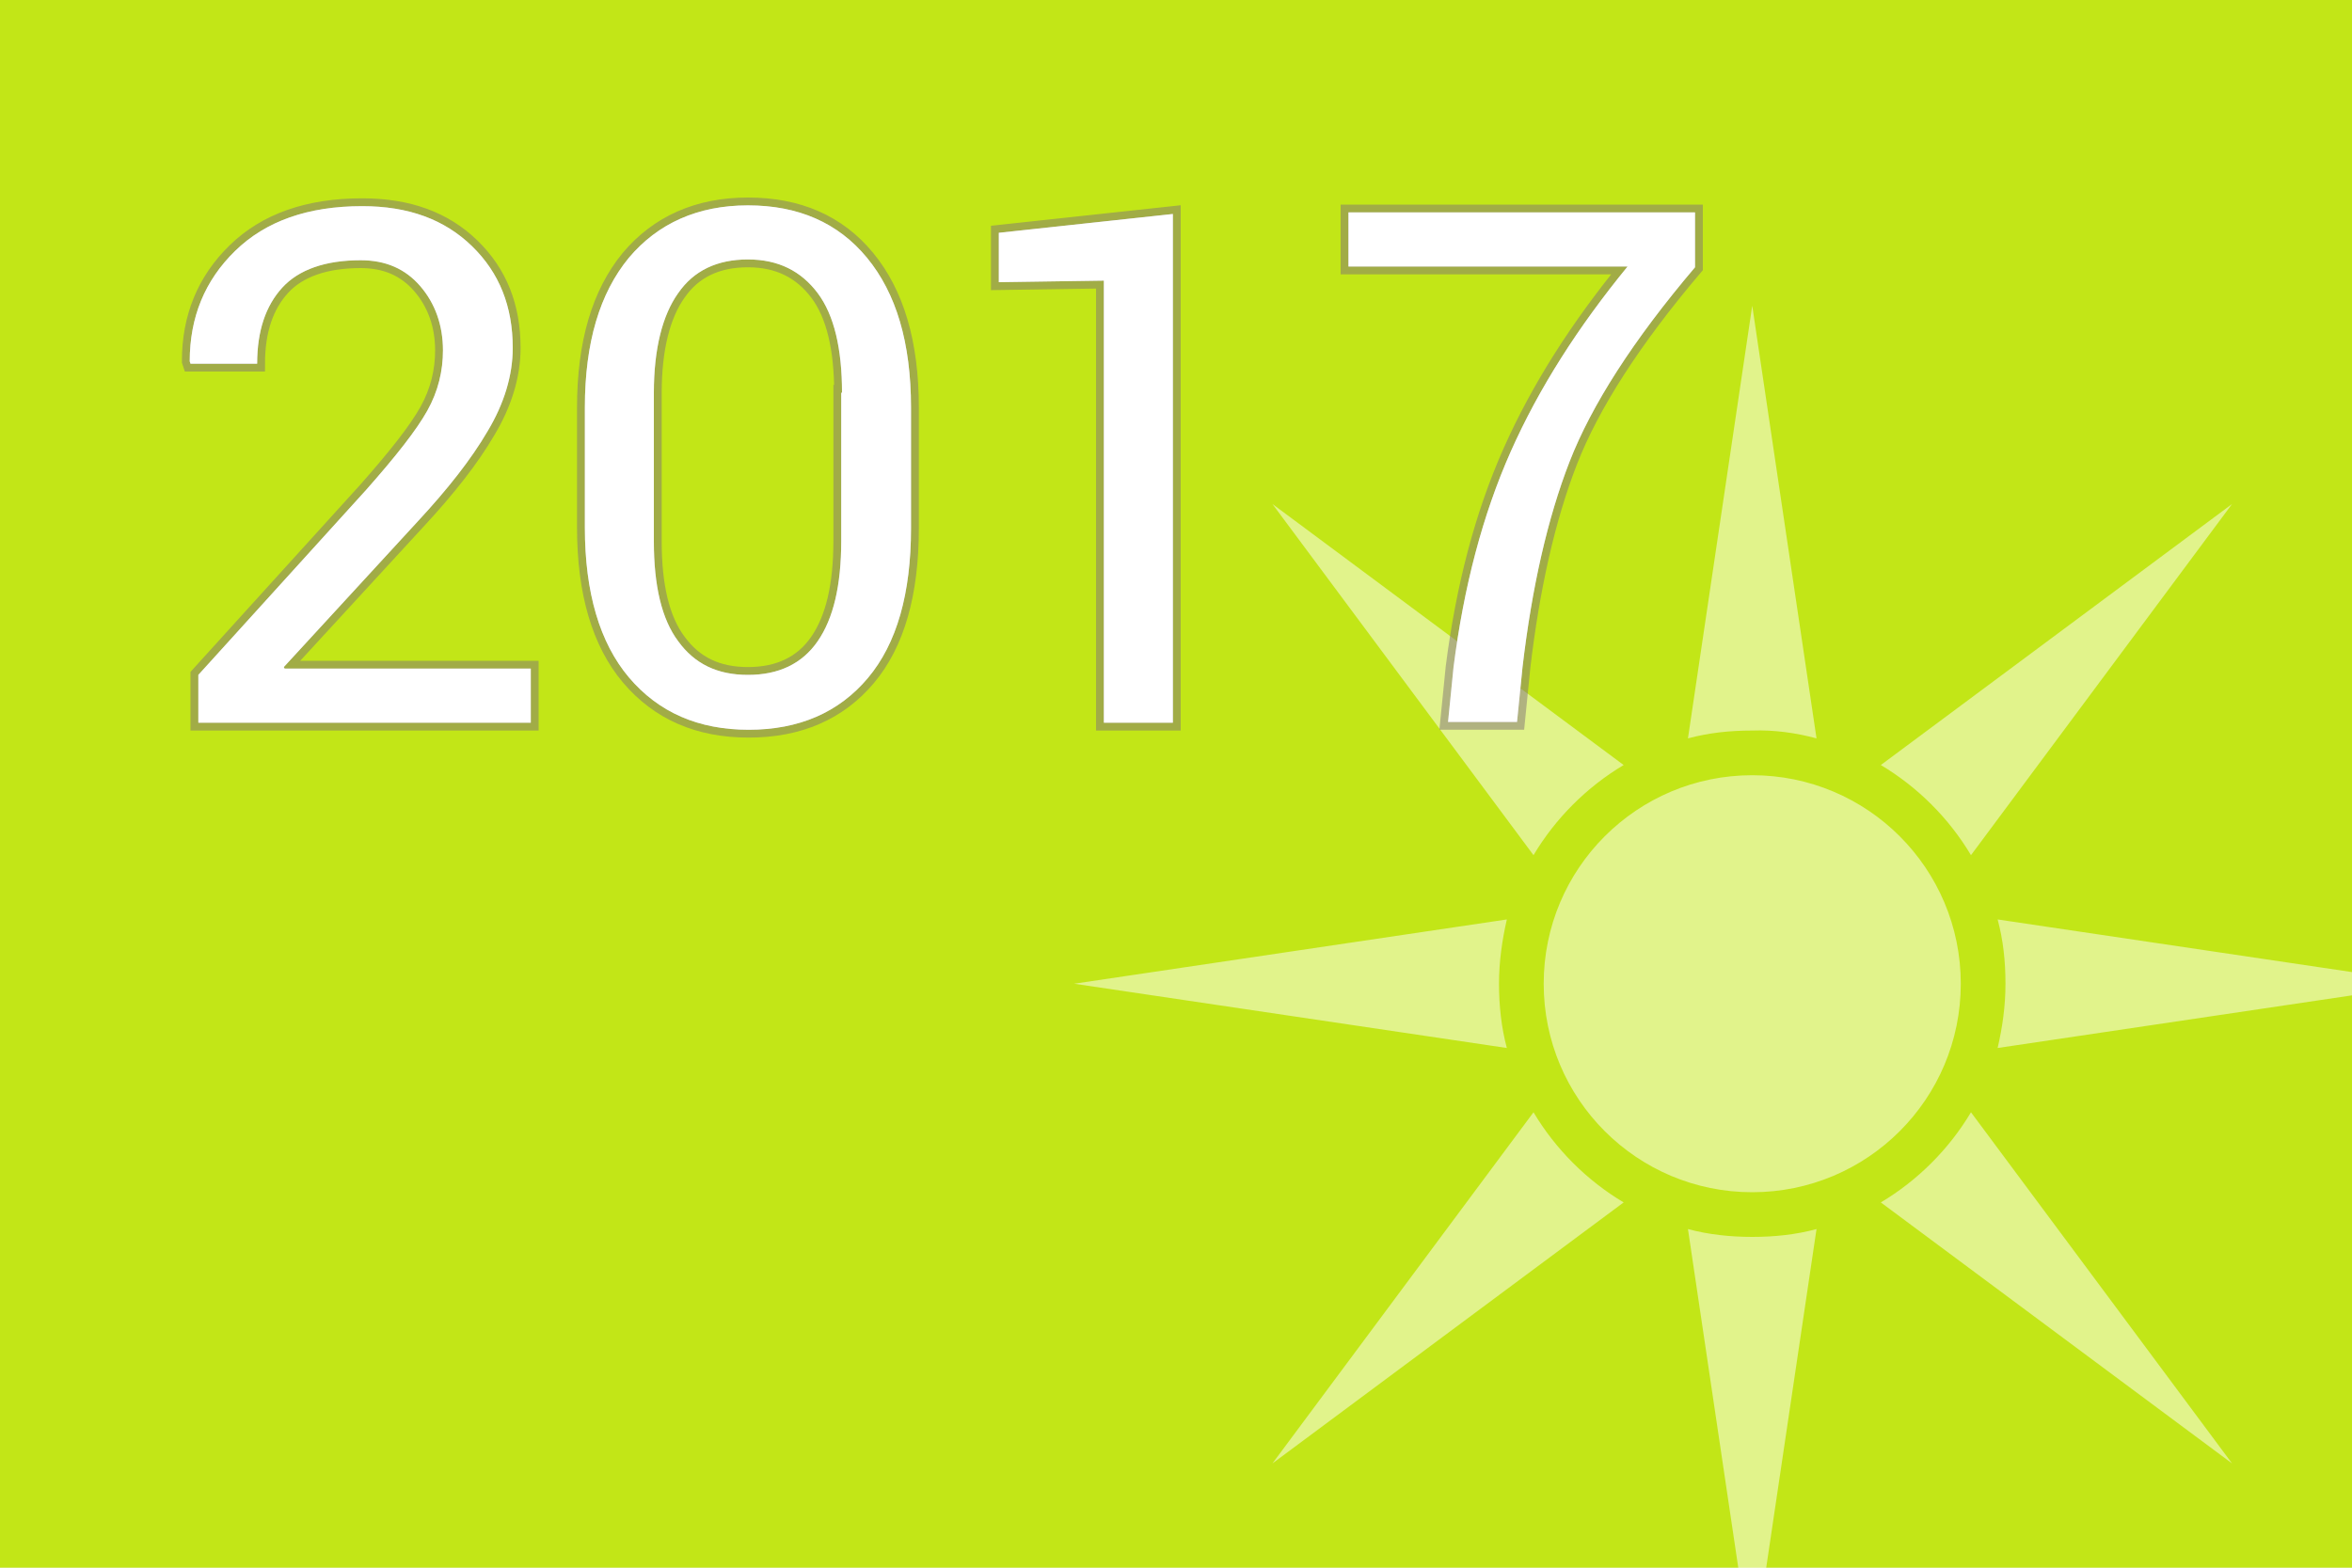
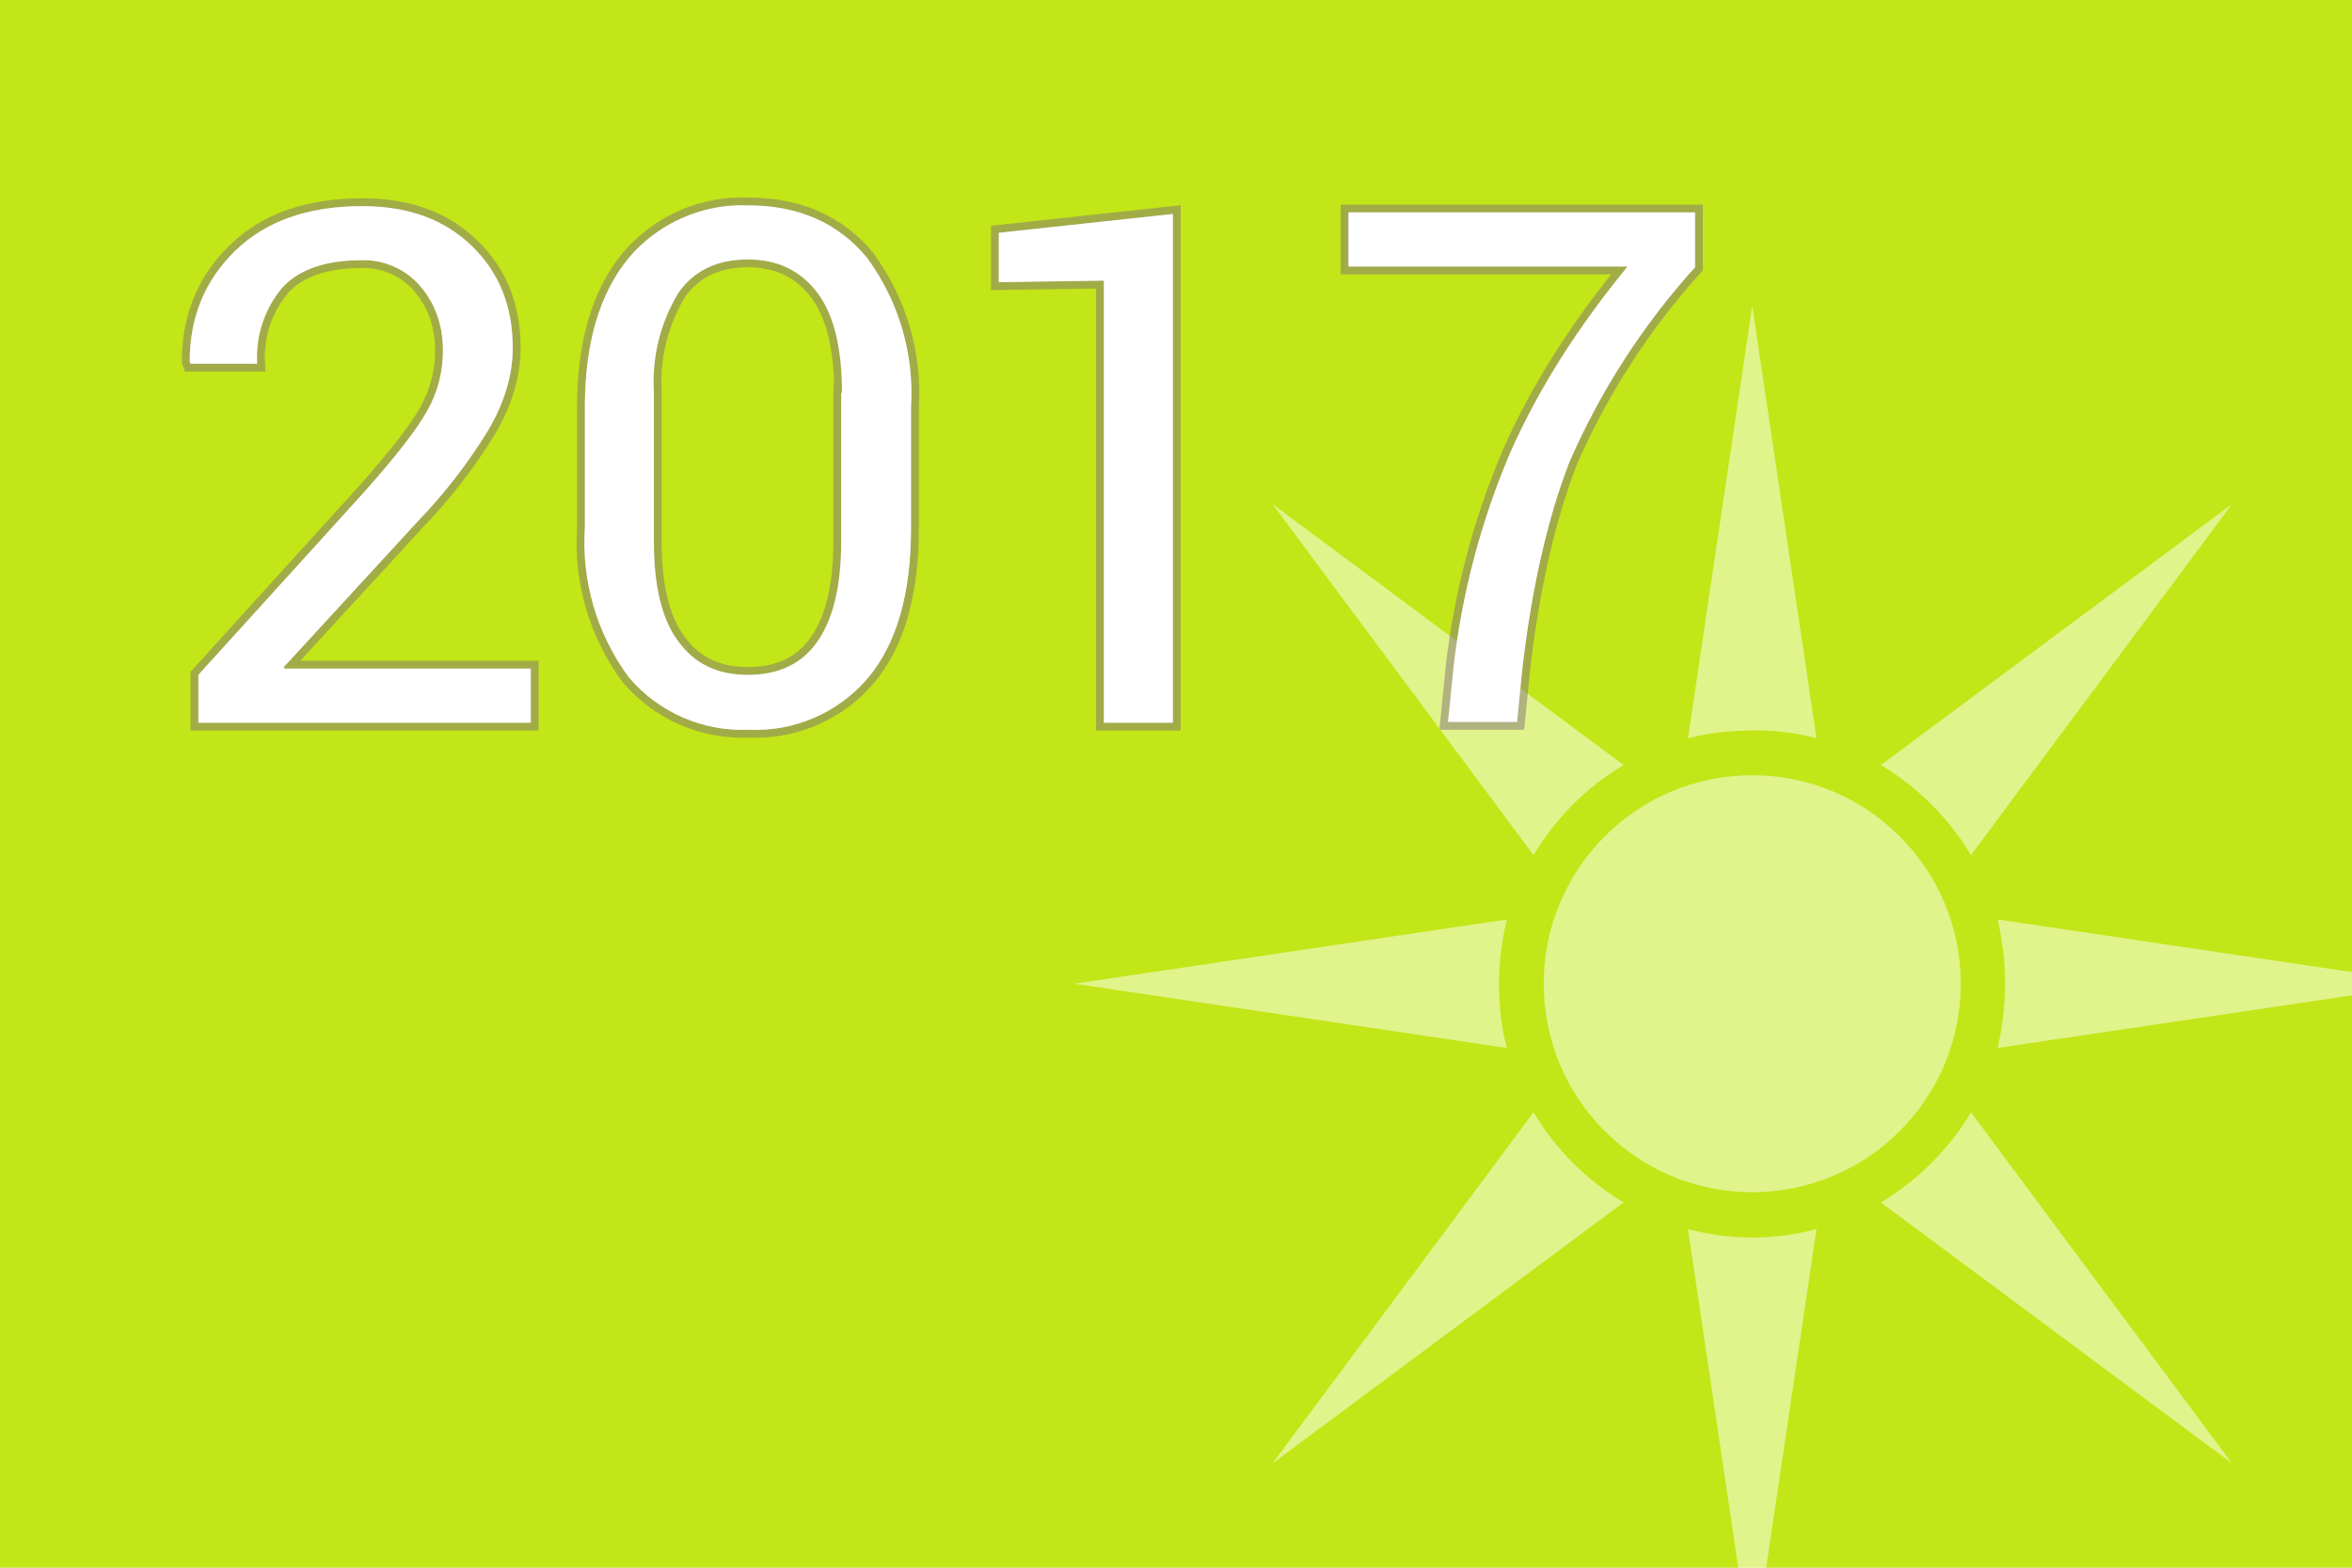
<svg xmlns="http://www.w3.org/2000/svg" width="300" height="200">
  <path fill-rule="evenodd" clip-rule="evenodd" fill="#C2E617" d="M0 0h300v200H0z" />
-   <path fill-rule="evenodd" clip-rule="evenodd" fill="#FFF" d="M231.7 94.2L223.5 39l-8.2 55.2c2.6-.7 5.3-1 8.2-1 2.8-.1 5.6.3 8.2 1zm19.7 14.9l33.3-44.8-44.8 33.3c4.7 2.8 8.7 6.8 11.5 11.5zm-44.3-11.5l-44.8-33.3 33.3 44.8c2.8-4.7 6.8-8.7 11.5-11.5zM310 125.5l-55.2-8.2c.7 2.6 1 5.3 1 8.2s-.4 5.6-1 8.2l55.2-8.2zm-86.5-26.6c-14.7 0-26.6 11.9-26.6 26.6s11.9 26.6 26.6 26.6 26.6-11.9 26.6-26.6-11.9-26.6-26.6-26.6zm-32.3 26.6c0-2.8.4-5.6 1-8.2l-55.2 8.2 55.2 8.2c-.7-2.6-1-5.4-1-8.2zm48.7 27.9l44.8 33.3-33.3-44.8c-2.8 4.7-6.8 8.7-11.5 11.5zm-24.6 3.4l8.2 55.2 8.2-55.2c-2.6.7-5.3 1-8.2 1-2.8 0-5.6-.3-8.2-1zm-19.7-14.9l-33.3 44.8 44.8-33.3c-4.7-2.8-8.7-6.8-11.5-11.5z" opacity=".502" />
-   <path d="M67.7 92.2H25.3v-6.1l21.4-23.6c3.8-4.3 6.4-7.6 7.8-10.1 1.4-2.5 2-5.1 2-7.7 0-3.2-1-6-2.9-8.2-1.9-2.2-4.4-3.3-7.6-3.3-4.5 0-7.9 1.2-10 3.5-2.1 2.3-3.2 5.5-3.2 9.7h-8.5l-.1-.3c0-5.6 1.9-10.3 5.8-14.1 3.9-3.8 9.3-5.7 16.2-5.7 5.9 0 10.5 1.7 14 5.1 3.5 3.4 5.2 7.7 5.2 13 0 3.5-1.1 7.1-3.2 10.6-2.1 3.6-5.1 7.4-8.9 11.5L36.2 85.1l.1.2h31.4v6.9zm48.5-24.8c0 8.3-1.8 14.7-5.5 19.1-3.7 4.4-8.8 6.6-15.2 6.6-6.4 0-11.5-2.2-15.3-6.7-3.7-4.4-5.6-10.8-5.6-19.1V52c0-8.3 1.9-14.6 5.6-19.1 3.7-4.4 8.8-6.7 15.2-6.7 6.4 0 11.5 2.2 15.2 6.7 3.7 4.5 5.6 10.8 5.6 19.1v15.4zm-8.8-17.3c0-5.6-1-9.9-3.1-12.7-2.1-2.8-5-4.3-8.9-4.3s-6.9 1.4-8.9 4.3c-2 2.8-3.1 7.1-3.1 12.7v19c0 5.6 1 9.9 3.1 12.7 2.1 2.9 5 4.3 8.9 4.3s6.9-1.4 8.9-4.3 3-7.1 3-12.8V50.1zm42.2 42.1h-8.8V35.8l-13.4.2v-6.3l22.2-2.4v64.9zm66.6-58.1c-7.9 9.3-13.2 17.6-16 24.8-2.8 7.2-4.8 16-6 26.2l-.7 7h-8.8l.7-7c1.3-10.2 3.7-19.4 7.3-27.5 3.6-8.1 8.6-15.9 14.9-23.6H172v-6.9h44.2v7z" fill="#FFF" />
-   <path d="M67.7 92.2H25.3v-6.1l21.4-23.6c3.8-4.3 6.4-7.6 7.8-10.1 1.4-2.5 2-5.1 2-7.7 0-3.2-1-6-2.9-8.2-1.9-2.2-4.4-3.3-7.6-3.3-4.5 0-7.9 1.2-10 3.5-2.1 2.3-3.2 5.5-3.2 9.7h-8.5l-.1-.3c0-5.6 1.9-10.3 5.8-14.1 3.9-3.8 9.3-5.7 16.2-5.7 5.9 0 10.5 1.7 14 5.1 3.5 3.4 5.2 7.7 5.2 13 0 3.5-1.1 7.1-3.2 10.6-2.1 3.6-5.1 7.4-8.9 11.5L36.2 85.1l.1.2h31.4v6.9zm48.5-24.8c0 8.3-1.8 14.7-5.5 19.1-3.7 4.4-8.8 6.6-15.2 6.6-6.4 0-11.5-2.2-15.3-6.7-3.7-4.4-5.6-10.8-5.6-19.1V52c0-8.3 1.9-14.6 5.6-19.1 3.7-4.4 8.8-6.7 15.2-6.7 6.4 0 11.5 2.2 15.2 6.7 3.7 4.5 5.6 10.8 5.6 19.1v15.4zm-8.8-17.3c0-5.6-1-9.9-3.1-12.7-2.1-2.8-5-4.3-8.9-4.3s-6.9 1.4-8.9 4.3c-2 2.8-3.1 7.1-3.1 12.7v19c0 5.6 1 9.9 3.1 12.7 2.1 2.9 5 4.3 8.9 4.3s6.9-1.4 8.9-4.3 3-7.1 3-12.8V50.1zm42.2 42.1h-8.8V35.8l-13.4.2v-6.3l22.2-2.4v64.9zm66.6-58.1c-7.9 9.3-13.2 17.6-16 24.8-2.8 7.2-4.8 16-6 26.2l-.7 7h-8.8l.7-7c1.3-10.2 3.7-19.4 7.3-27.5 3.6-8.1 8.6-15.9 14.9-23.6H172v-6.9h44.2v7z" opacity=".5" fill="none" stroke="#807175" stroke-width="2" />
-   <path d="M67.7 92.2H25.3v-6.1l21.4-23.6c3.8-4.3 6.4-7.6 7.8-10.1 1.4-2.5 2-5.1 2-7.7 0-3.2-1-6-2.9-8.2-1.9-2.2-4.4-3.3-7.6-3.3-4.5 0-7.9 1.2-10 3.5-2.1 2.3-3.2 5.5-3.2 9.7h-8.5l-.1-.3c0-5.6 1.9-10.3 5.8-14.1 3.9-3.8 9.3-5.7 16.2-5.7 5.9 0 10.5 1.7 14 5.1 3.5 3.4 5.2 7.7 5.2 13 0 3.5-1.1 7.1-3.2 10.6-2.1 3.6-5.1 7.4-8.9 11.5L36.2 85.1l.1.2h31.4v6.9zm48.5-24.8c0 8.3-1.8 14.7-5.5 19.1-3.7 4.4-8.8 6.6-15.2 6.6-6.4 0-11.5-2.2-15.3-6.7-3.7-4.4-5.6-10.8-5.6-19.1V52c0-8.3 1.9-14.6 5.6-19.1 3.7-4.4 8.8-6.7 15.2-6.7 6.4 0 11.5 2.2 15.2 6.7 3.7 4.5 5.6 10.8 5.6 19.1v15.4zm-8.8-17.3c0-5.6-1-9.9-3.1-12.7-2.1-2.8-5-4.3-8.9-4.3s-6.9 1.4-8.9 4.3c-2 2.8-3.1 7.1-3.1 12.7v19c0 5.6 1 9.9 3.1 12.7 2.1 2.9 5 4.3 8.9 4.3s6.9-1.4 8.9-4.3 3-7.1 3-12.8V50.1zm42.2 42.1h-8.8V35.8l-13.4.2v-6.3l22.2-2.4v64.9zm66.6-58.1c-7.9 9.3-13.2 17.6-16 24.8-2.8 7.2-4.8 16-6 26.2l-.7 7h-8.8l.7-7c1.3-10.2 3.7-19.4 7.3-27.5 3.6-8.1 8.6-15.9 14.9-23.6H172v-6.9h44.2v7z" fill="#FFF" />
+   <path fill-rule="evenodd" clip-rule="evenodd" fill="#FFF" d="M231.7 94.2L223.5 39l-8.2 55.2c2.6-.7 5.3-1 8.2-1a28 28 0 018.2 1zm19.7 14.9l33.3-44.8-44.8 33.3c4.7 2.8 8.7 6.8 11.5 11.5zm-44.3-11.5l-44.8-33.3 33.3 44.8c2.8-4.7 6.8-8.7 11.5-11.5zM310 125.5l-55.2-8.2a36.1 36.1 0 010 16.4l55.2-8.2zm-86.5-26.6a26.6 26.6 0 100 53.2 26.6 26.6 0 000-53.2zm-32.3 26.6c0-2.8.4-5.6 1-8.2l-55.2 8.2 55.2 8.2c-.7-2.6-1-5.4-1-8.2zm48.7 27.9l44.8 33.3-33.3-44.8a33.3 33.3 0 01-11.5 11.5zm-24.6 3.4l8.2 55.2 8.2-55.2a31.8 31.8 0 01-16.4 0zm-19.7-14.9l-33.3 44.8 44.8-33.3a33.3 33.3 0 01-11.5-11.5z" opacity=".5" />
+   <path d="M67.7 92.2H25.3v-6.1l21.4-23.6c3.8-4.3 6.4-7.6 7.8-10.1 1.4-2.5 2-5.1 2-7.7 0-3.2-1-6-2.9-8.2a9.5 9.5 0 00-7.6-3.3c-4.5 0-7.9 1.2-10 3.5a13.8 13.8 0 00-3.2 9.7h-8.5l-.1-.3c0-5.6 1.9-10.3 5.8-14.1 3.9-3.8 9.3-5.7 16.2-5.7 5.9 0 10.5 1.7 14 5.1 3.5 3.4 5.2 7.7 5.2 13 0 3.5-1.1 7.1-3.2 10.6a67.7 67.7 0 01-8.9 11.5L36.2 85.1l.1.2h31.4v6.9zm48.5-24.8c0 8.3-1.8 14.7-5.5 19.1a18.8 18.8 0 01-15.2 6.6 19 19 0 01-15.3-6.7 29 29 0 01-5.6-19.1V52c0-8.3 1.9-14.6 5.6-19.1a19 19 0 0115.2-6.7c6.4 0 11.5 2.2 15.2 6.7a29.2 29.2 0 015.6 19.1v15.4zm-8.8-17.3c0-5.6-1-9.9-3.1-12.7-2.1-2.8-5-4.3-8.9-4.3s-6.9 1.4-8.9 4.3a22 22 0 00-3.1 12.7v19c0 5.6 1 9.9 3.1 12.7 2.1 2.9 5 4.3 8.9 4.3s6.9-1.4 8.9-4.3 3-7.1 3-12.8V50.1zm42.2 42.1h-8.8V35.8l-13.4.2v-6.3l22.2-2.4v64.9zm66.6-58.1a91.6 91.6 0 00-16 24.8c-2.8 7.2-4.8 16-6 26.2l-.7 7h-8.8l.7-7a98 98 0 017.3-27.5c3.6-8.1 8.6-15.9 14.9-23.6H172v-6.9h44.2v7z" fill="#FFF" />
+   <path d="M67.7 92.2H25.3v-6.1l21.4-23.6c3.8-4.3 6.4-7.6 7.8-10.1 1.4-2.5 2-5.1 2-7.7 0-3.2-1-6-2.9-8.2a9.5 9.5 0 00-7.6-3.3c-4.5 0-7.9 1.2-10 3.5a13.8 13.8 0 00-3.2 9.7h-8.5l-.1-.3c0-5.6 1.9-10.3 5.8-14.1 3.9-3.8 9.3-5.7 16.2-5.7 5.9 0 10.5 1.7 14 5.1 3.5 3.4 5.2 7.7 5.2 13 0 3.5-1.1 7.1-3.2 10.6a67.7 67.7 0 01-8.9 11.5L36.2 85.1l.1.2h31.4v6.9zm48.5-24.8c0 8.3-1.8 14.7-5.5 19.1a18.8 18.8 0 01-15.2 6.6 19 19 0 01-15.3-6.7 29 29 0 01-5.6-19.1V52c0-8.3 1.9-14.6 5.6-19.1a19 19 0 0115.2-6.7c6.4 0 11.5 2.2 15.2 6.7a29.2 29.2 0 015.6 19.1v15.4zm-8.8-17.3c0-5.6-1-9.9-3.1-12.7-2.1-2.8-5-4.3-8.9-4.3s-6.9 1.4-8.9 4.3a22 22 0 00-3.1 12.7v19c0 5.6 1 9.9 3.1 12.7 2.1 2.9 5 4.3 8.9 4.3s6.9-1.4 8.9-4.3 3-7.1 3-12.8V50.1zm42.2 42.1h-8.8V35.8l-13.4.2v-6.3l22.2-2.4v64.9zm66.6-58.1a91.6 91.6 0 00-16 24.8c-2.8 7.2-4.8 16-6 26.2l-.7 7h-8.8l.7-7a98 98 0 017.3-27.5c3.6-8.1 8.6-15.9 14.9-23.6H172v-6.9h44.2v7z" opacity=".5" fill="none" stroke="#807175" stroke-width="2" />
+   <path d="M67.7 92.2H25.3v-6.1l21.4-23.6c3.8-4.3 6.4-7.6 7.8-10.1 1.4-2.5 2-5.1 2-7.7 0-3.2-1-6-2.9-8.2a9.5 9.5 0 00-7.6-3.3c-4.5 0-7.9 1.2-10 3.5a13.8 13.8 0 00-3.2 9.7h-8.5l-.1-.3c0-5.6 1.9-10.3 5.8-14.1 3.9-3.8 9.3-5.7 16.2-5.7 5.9 0 10.5 1.7 14 5.1 3.5 3.4 5.2 7.7 5.2 13 0 3.5-1.1 7.1-3.2 10.6a67.7 67.7 0 01-8.9 11.5L36.2 85.1l.1.2h31.4v6.9zm48.5-24.8c0 8.3-1.8 14.7-5.5 19.1a18.8 18.8 0 01-15.2 6.6 19 19 0 01-15.3-6.7 29 29 0 01-5.6-19.1V52c0-8.3 1.9-14.6 5.6-19.1a19 19 0 0115.2-6.7c6.4 0 11.5 2.2 15.2 6.7a29.2 29.2 0 015.6 19.1v15.4zm-8.8-17.3c0-5.6-1-9.9-3.1-12.7-2.1-2.8-5-4.3-8.9-4.3s-6.9 1.4-8.9 4.3a22 22 0 00-3.1 12.7v19c0 5.6 1 9.9 3.1 12.7 2.1 2.9 5 4.3 8.9 4.3s6.9-1.4 8.9-4.3 3-7.1 3-12.8V50.1zm42.2 42.1h-8.8V35.8l-13.4.2v-6.3l22.2-2.4v64.9zm66.6-58.1a91.6 91.6 0 00-16 24.8c-2.8 7.2-4.8 16-6 26.2l-.7 7h-8.8l.7-7a98 98 0 017.3-27.5c3.6-8.1 8.6-15.9 14.9-23.6H172v-6.9h44.2v7z" fill="#FFF" />
</svg>
